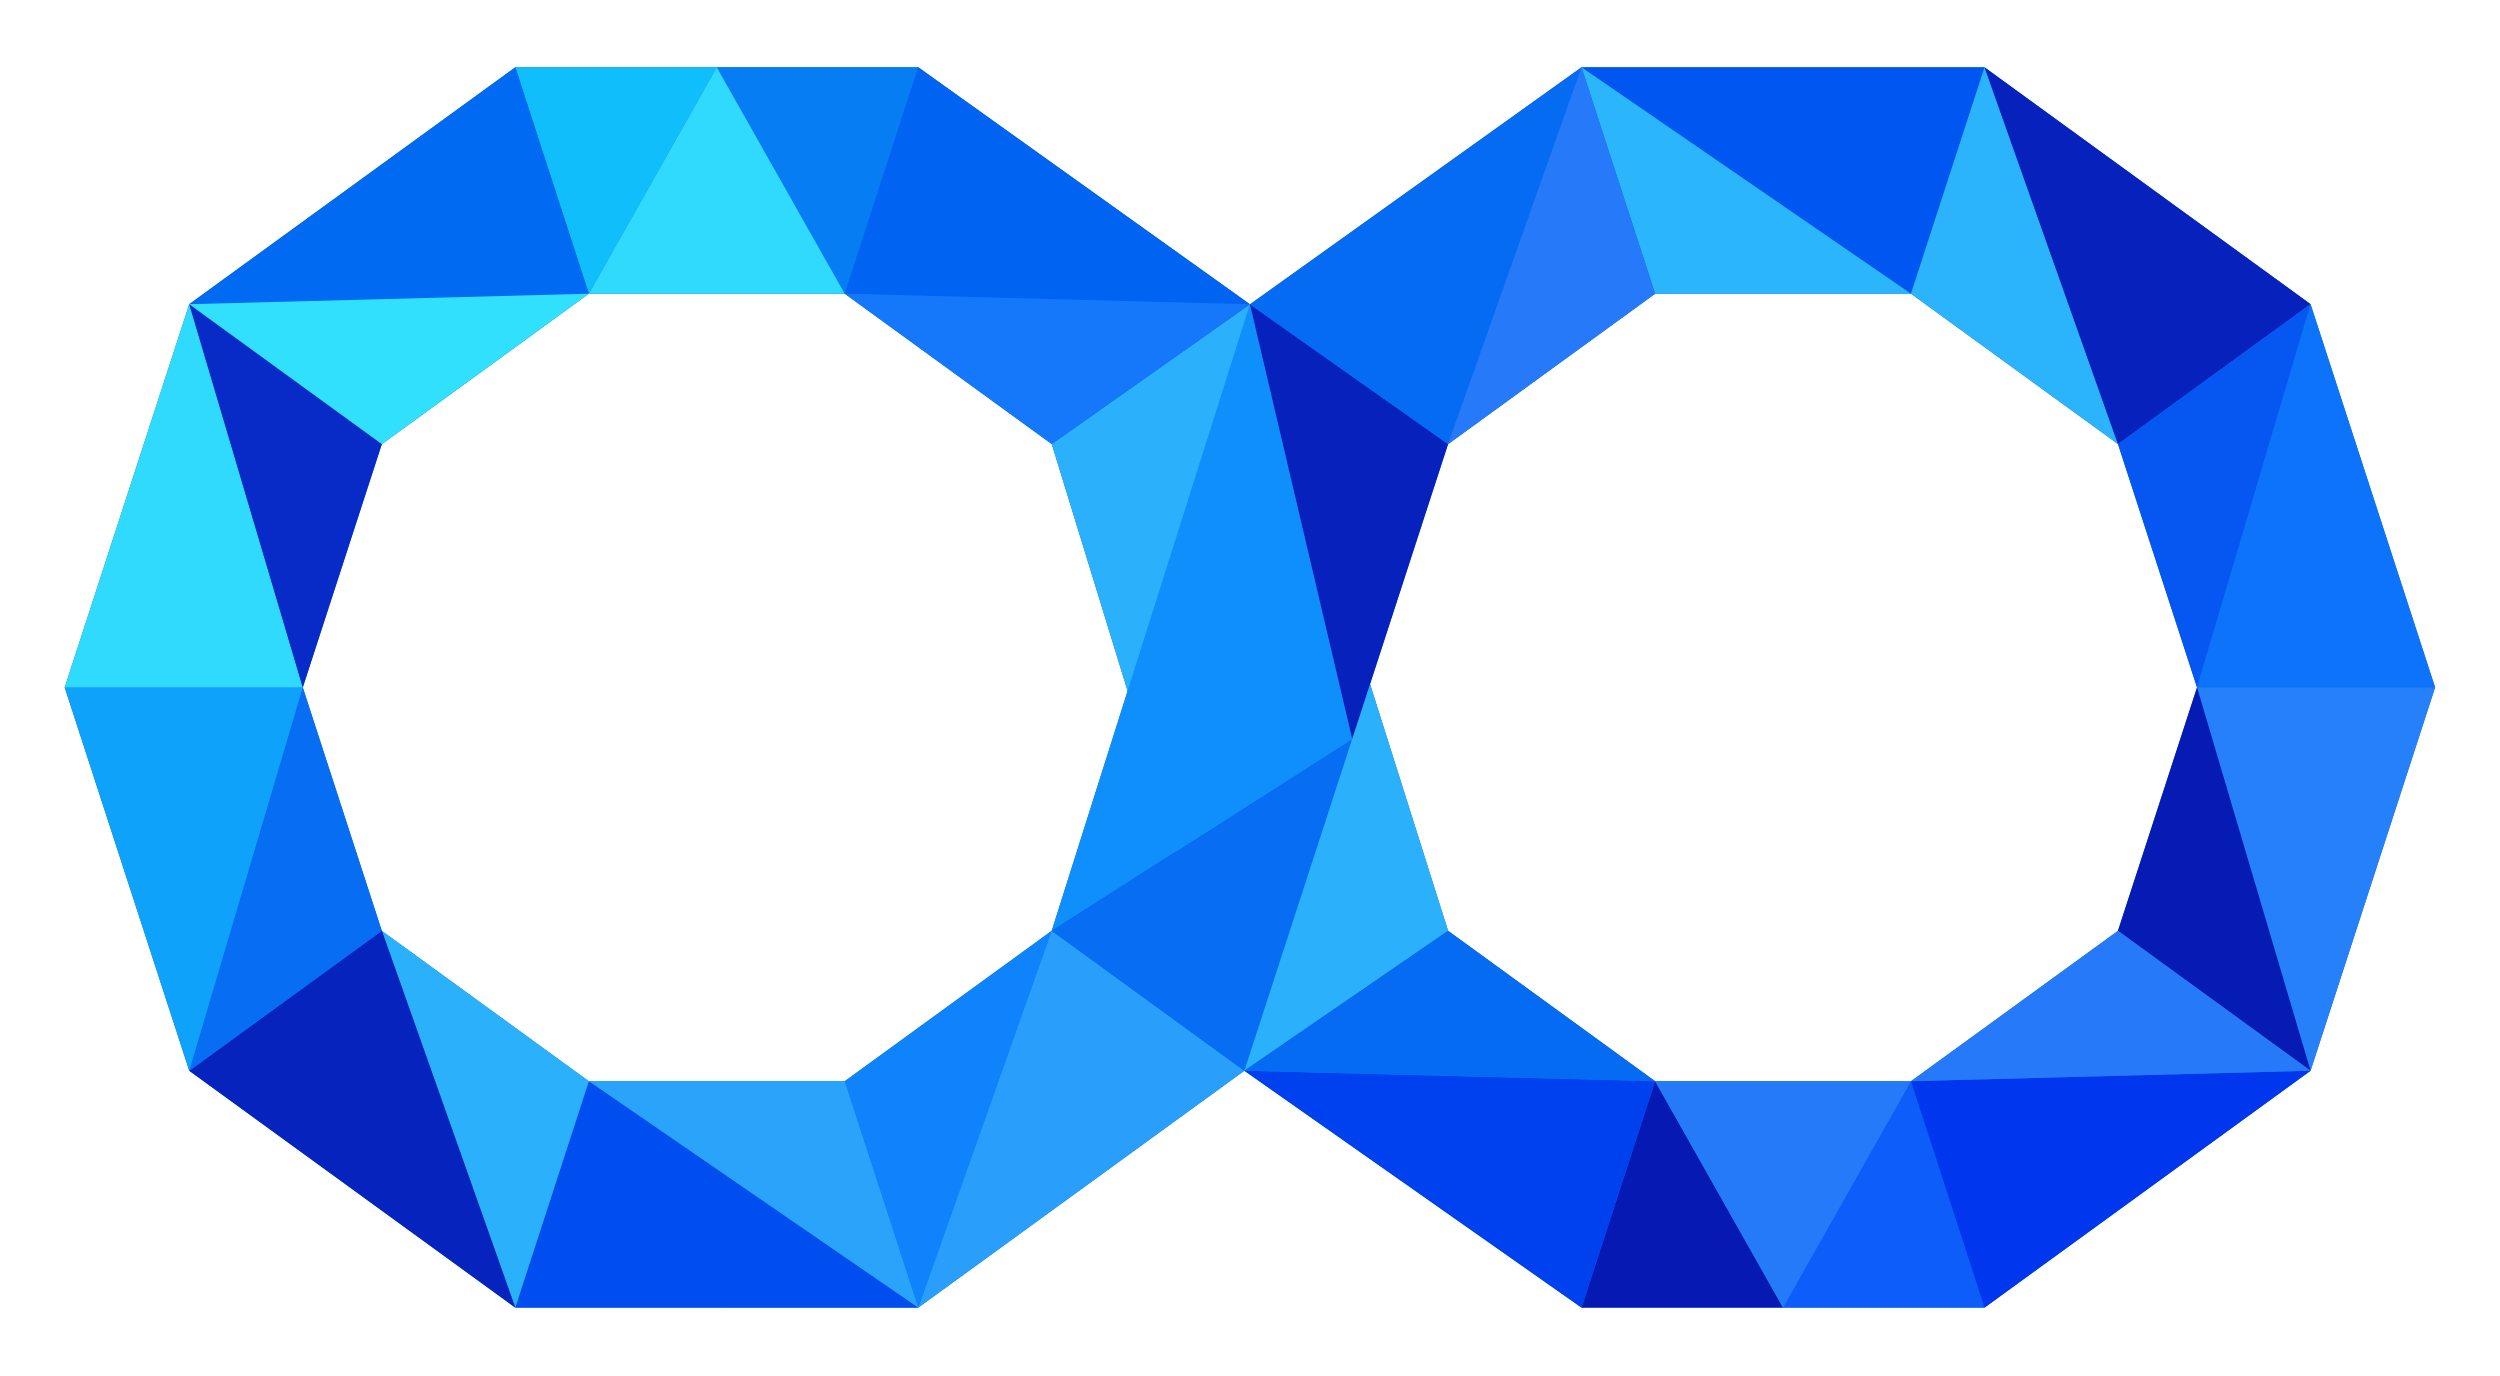
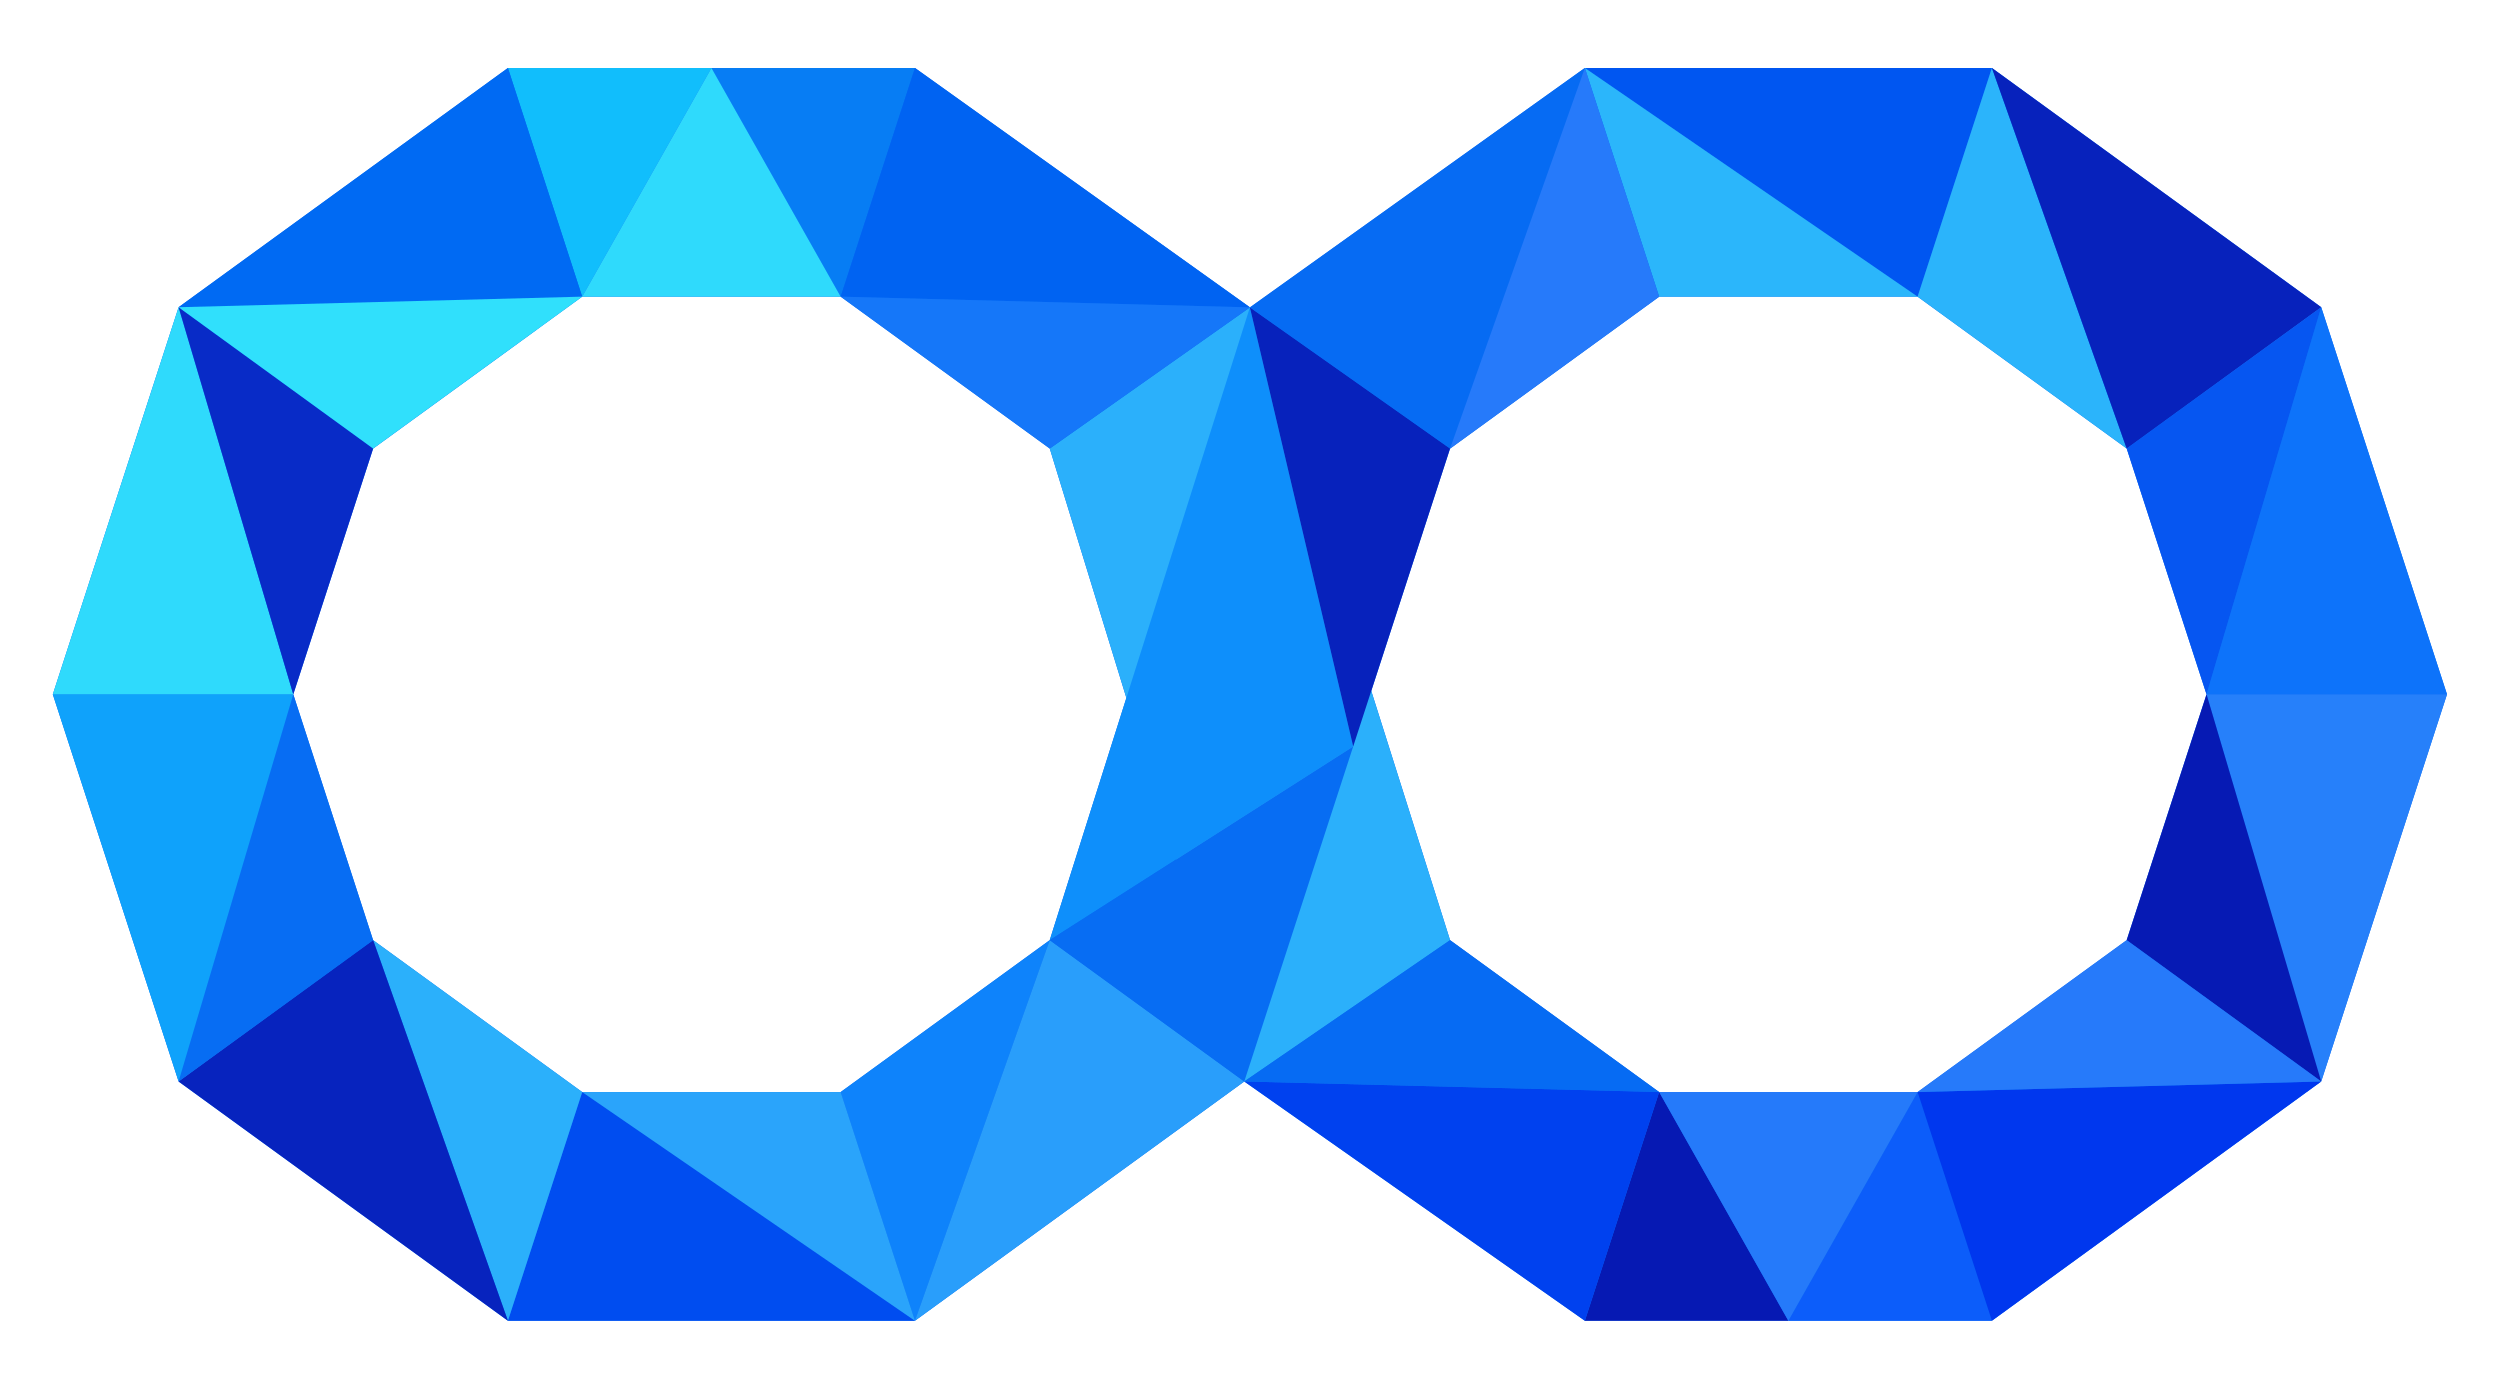
- <svg xmlns="http://www.w3.org/2000/svg" viewBox="0 0 4167 2292" version="1.1">
-   <path fill="#066bf3" d="M1194.71,112.167l-213.25,377.375l-122.583,-377.375l335.833,0Zm213.25,377.375l122.625,-377.375l-335.875,0l213.25,377.375Zm-213.25,-377.375l-213.25,377.375l426.5,0l-213.25,-377.375Zm213.25,377.375l675.625,17.708l-553,-395.083l-122.625,377.375Zm1005.71,1061.96l-330.125,-1044.25l-675.584,-17.75l345.084,250.708l320.833,1044.46l684.708,17.458l-344.916,-250.625Zm-660.667,0l-345.042,250.708l122.625,377.375l222.417,-628.083Zm-558.333,250.708l335.875,377.375l-122.625,-377.375l-213.25,0Zm335.875,377.375l-549.042,-377.416l-122.625,377.375l671.667,0.041Zm-335.875,-377.375l-213.167,0l549.083,377.375l-335.916,-377.375Zm-558.334,-250.708l222.459,628.083l122.625,-377.375l-345.084,-250.708Zm0,0l-320.833,233.333l543.458,394.834l-222.625,-628.167Zm0,0l-131.666,-405.667l-189.25,638.875l320.916,-233.208Zm-528.5,-405.667l207.584,638.875l189.25,-638.875l-396.834,0Zm396.834,0l-189.25,-638.833l-207.584,638.833l396.834,0Zm0,0l131.791,-405.625l-320.833,-233.333l189.042,638.958Zm-189.25,-638.833l592.208,36.167l-48.75,-431l-543.458,394.833Zm0,0l321.041,233.333l271.167,-197.041l-592.208,-36.292Zm543.458,-394.833l48.75,431l73.833,-53.625l-122.583,-377.375Zm2448.92,2067.38l-122.584,-377.375l-213.25,377.375l335.834,0Zm-549.084,-377.375l-122.625,377.375l335.875,0l-213.25,-377.375Zm213.25,377.375l213.25,-377.375l-426.5,0l213.25,377.375Zm-213.25,-377.375l-684.666,-17.459l562.041,394.834l122.625,-377.375Zm-122.625,-1690.04l-552.541,395.125l-129.167,408.125l459.333,-175l345.084,-250.708l-122.709,-377.542Zm335.875,377.417l-335.875,-377.375l122.625,377.375l213.25,0Zm-335.875,-377.375l549.084,377.375l122.625,-377.375l-671.709,0Zm335.875,377.375l213.209,0l-549.084,-377.375l335.875,377.375Zm558.334,250.666l-222.5,-628.041l-122.625,377.375l345.125,250.666Zm0,0l320.833,-233.333l-543.333,-394.708l222.5,628.041Zm0,0l131.708,405.625l189.25,-638.833l-320.958,233.208Zm528.541,405.625l-207.583,-638.833l-189.25,638.833l396.833,0Zm-396.833,0l189.25,638.875l207.583,-638.875l-396.833,0Zm0,0l-131.792,405.625l320.834,233.334l-189.042,-638.959Zm189.25,638.875l-592.208,-36.208l48.75,431.042l543.458,-394.834Zm0,0l-320.833,-233.333l-271.167,197.042l592,36.291Zm-543.458,394.834l-48.75,-431.042l-73.834,53.667l122.584,377.375Zm-1554.75,-628.125l-222.417,628.083l543.417,-394.833l179.75,-552.792l-500.75,319.542Zm500.75,-319.542l-299.417,-316.667l-201.375,636.25l500.792,-319.583Zm-299.417,-316.667l299.417,316.667l115.75,-356.042l-415.167,39.375Zm415.167,-39.541l44.125,-135.625l-459.292,175l415.167,-39.375Z" />
-   <path fill="#11befc" d="M858.875,112.167l122.583,377.375l213.292,-377.375l-335.875,0Z" />
-   <path fill="#077df4" d="M1408,489.542l122.583,-377.375l-335.833,0l213.25,377.375Z" />
-   <path fill="#2fdafc" d="M1194.75,112.167l-213.292,377.375l426.542,0l-213.25,-377.375Z" />
-   <path fill="#0063f2" d="M1408,489.542l675.333,17.708l-552.75,-395.083l-122.583,377.375Z" />
-   <path fill="#2bb0fb" d="M2413.67,1551.5l-339.625,233.208l-321,-1044.5l330.291,-232.958l330.334,1044.25Z" />
-   <path fill="#0e83fb" d="M1753,1551.46l-345.042,250.667l122.625,377.417l222.417,-628.084Z" />
-   <path fill="#004df0" d="M858.875,2179.54l122.625,-377.417l549.083,377.417l-671.708,0Z" />
-   <path fill="#2aa4fb" d="M1530.58,2179.54l-549.083,-377.417l426.458,0l122.625,377.417Z" />
-   <path fill="#2bb0fb" d="M636.458,1551.46l222.417,628.084l122.625,-377.417l-345.042,-250.667Z" />
-   <path fill="#0723be" d="M636.458,1551.46l-321.041,233.25l543.458,394.834l-222.417,-628.084Z" />
-   <path fill="#076df3" d="M636.458,1551.46l-131.791,-405.625l-189.25,638.875l321.041,-233.25Z" />
-   <path fill="#0fa2fb" d="M107.833,1145.83l207.584,638.875l189.25,-638.875l-396.834,0Z" />
-   <path fill="#2fdafc" d="M107.833,1145.83l207.584,-638.833l189.25,638.833l-396.834,0Z" />
-   <path fill="#082bc7" d="M315.417,507l321.041,233.208l-131.791,405.625l-189.25,-638.833Z" />
-   <path fill="#006af3" d="M315.417,507l666.041,-17.458l-122.583,-377.375l-543.458,394.833Z" />
-   <path fill="#30e0fc" d="M315.417,507l321.041,233.208l345,-250.666l-666.041,17.458Z" />
-   <path fill="#0c5dfa" d="M3307.79,2179.54l-122.584,-377.417l-213.291,377.417l335.875,0Z" />
-   <path fill="#0619b3" d="M2758.71,1802.13l-122.625,377.417l335.834,0l-213.209,-377.417Z" />
-   <path fill="#257afa" d="M2971.92,2179.54l213.291,-377.417l-426.5,0l213.209,377.417Z" />
-   <path fill="#0041ef" d="M2758.71,1802.13l-684.666,-17.417l562.041,394.834l122.625,-377.417Z" />
-   <path fill="#0056f1" d="M3307.79,112.167l-122.625,377.375l-549.084,-377.375l671.709,0Z" />
-   <path fill="#2bb6fb" d="M2636.08,112.167l549.084,377.375l-426.417,0l-122.667,-377.375Z" />
-   <path fill="#2bb4fb" d="M3530.21,740.208l-222.416,-628.041l-122.625,377.375l345.041,250.666Z" />
-   <path fill="#0722bc" d="M3530.21,740.208l321.042,-233.208l-543.458,-394.833l222.416,628.041Z" />
-   <path fill="#0656f1" d="M3530.21,740.208l131.792,405.625l189.25,-638.833l-321.042,233.208Z" />
-   <path fill="#0d73fa" d="M4058.83,1145.83l-207.583,-638.833l-189.25,638.833l396.833,0Z" />
-   <path fill="#2680fa" d="M4058.83,1145.83l-207.583,638.875l-189.25,-638.875l396.833,0Z" />
-   <path fill="#061ab4" d="M3851.25,1784.71l-321.042,-233.25l131.792,-405.625l189.25,638.875Z" />
-   <path fill="#0037ee" d="M3851.25,1784.71l-666.083,17.417l122.625,377.417l543.458,-394.834Z" />
-   <path fill="#267afa" d="M3851.25,1784.71l-321.042,-233.25l-345,250.667l666.042,-17.417Z" />
-   <path fill="#0e8ffb" d="M1753,1551.46l330.333,-1044.21l170.459,724.625l-500.792,319.583Z" />
-   <path fill="#0722bc" d="M2083.33,507.25l330.334,232.958l-159.875,491.667l-170.459,-724.625Z" />
-   <path fill="#299efb" d="M2074.04,1784.71l-321.042,-233.25l-222.417,628.084l543.459,-394.834Z" />
-   <path fill="#066bf3" d="M2758.71,1802.13l-345.041,-250.667l-339.625,233.25l684.666,17.417Z" />
-   <path fill="#076df3" d="M2074.04,1784.71l179.75,-552.833l-500.792,319.583l321.042,233.25Z" />
-   <path fill="#1577f9" d="M2083.33,507.25l-675.375,-17.708l345.042,250.666l330.333,-232.958Z" />
-   <path fill="#066bf3" d="M2083.33,507.25l552.75,-395.083l-222.416,628.041l-330.334,-232.958Z" />
-   <path fill="#267afa" d="M2636.08,112.167l122.625,377.375l-345.041,250.666l222.416,-628.041Z" />
+ <svg xmlns="http://www.w3.org/2000/svg" viewBox="0 0 1800 1000" version="1.1">
+   <path fill="#066bf3" d="M512.221,48.938l-93.041,164.649l-53.483,-164.649l146.524,0Zm93.041,164.649l53.501,-164.649l-146.542,0l93.041,164.649Zm-93.041,-164.649l-93.041,164.649l186.082,0l-93.041,-164.649Zm93.041,164.649l294.775,7.726l-241.274,-172.375l-53.501,164.649Zm438.791,463.334l-144.033,-455.607l-294.758,-7.744l150.56,109.384l139.98,455.698l298.738,7.617l-150.487,-109.348l0,0Zm-288.249,0l-150.542,109.384l53.502,164.648l97.04,-274.032Zm-243.601,109.384l146.543,164.648l-53.502,-164.648l-93.041,0Zm146.543,164.648l-239.547,-164.666l-53.502,164.648l293.049,0.018Zm-146.543,-164.648l-93.004,0l239.565,164.648l-146.561,-164.648Zm-243.601,-109.384l97.059,274.032l53.501,-164.648l-150.56,-109.384Zm0,0l-139.979,101.803l237.11,172.266l-97.131,-274.069Zm0,0l-57.446,-176.993l-82.57,278.741l140.016,-101.748Zm-230.585,-176.993l90.569,278.741l82.57,-278.741l-173.139,0Zm173.139,0l-82.57,-278.723l-90.569,278.723l173.139,0Zm0,0l57.501,-176.974l-139.98,-101.803l82.479,278.777Zm-82.57,-278.723l258.381,15.78l-21.27,-188.046l-237.111,172.266Zm0,0l140.071,101.803l118.31,-85.969l-258.381,-15.834Zm237.111,-172.266l21.27,188.046l32.213,-23.397l-53.483,-164.649Zm1068.46,901.999l-53.483,-164.649l-93.041,164.649l146.524,0Zm-239.565,-164.649l-53.501,164.649l146.542,0l-93.041,-164.649Zm93.041,164.649l93.041,-164.649l-186.082,0l93.041,164.649Zm-93.041,-164.649l-298.72,-7.618l245.219,172.267l53.501,-164.649Zm-53.501,-737.365l-241.074,172.393l-56.356,178.065l200.407,-76.352l150.561,-109.384l-53.538,-164.722Zm146.542,164.667l-146.542,-164.649l53.501,164.649l93.041,0Zm-146.542,-164.649l239.565,164.649l53.501,-164.649l-293.066,0Zm146.542,164.649l93.023,0l-239.565,-164.649l146.542,164.649Zm243.601,109.366l-97.077,-274.015l-53.501,164.649l150.578,109.366Zm0,0l139.98,-101.803l-237.057,-172.212l97.077,274.015Zm0,0l57.464,176.974l82.57,-278.723l-140.034,101.749Zm230.603,176.974l-90.569,-278.723l-82.57,278.723l173.139,0Zm-173.139,0l82.57,278.741l90.569,-278.741l-173.139,0Zm0,0l-57.5,176.974l139.98,101.804l-82.48,-278.778Zm82.57,278.741l-258.38,-15.797l21.269,188.063l237.111,-172.266Zm0,0l-139.979,-101.803l-118.31,85.97l258.289,15.833Zm-237.111,172.266l-21.269,-188.063l-32.214,23.415l53.483,164.648Zm-678.337,-274.051l-97.041,274.033l237.093,-172.266l78.425,-241.183l-218.477,139.416Zm218.477,-139.416l-130.636,-138.162l-87.86,277.596l218.496,-139.434Zm-130.636,-138.162l130.636,138.162l50.502,-155.341l-181.138,17.179Zm181.138,-17.251l19.252,-59.174l-200.39,76.353l181.138,-17.179Z" />
+   <path fill="#11befc" d="M365.696,48.938l53.483,164.649l93.059,-164.649l-146.542,0Z" />
+   <path fill="#077df4" d="M605.279,213.587l53.483,-164.649l-146.524,0l93.041,164.649Z" />
+   <path fill="#2fdafc" d="M512.238,48.938l-93.059,164.649l186.1,0l-93.041,-164.649Z" />
+   <path fill="#0063f2" d="M605.279,213.587l294.648,7.726l-241.165,-172.375l-53.483,164.649Z" />
+   <path fill="#2bb0fb" d="M1044.05,676.92l-148.178,101.748l-140.053,-455.715l144.106,-101.64l144.125,455.607Z" />
+   <path fill="#0e83fb" d="M755.803,676.902l-150.542,109.366l53.501,164.667l97.041,-274.033Z" />
+   <path fill="#004df0" d="M365.696,950.934l53.501,-164.667l239.565,164.667l-293.066,0Z" />
+   <path fill="#2aa4fb" d="M658.761,950.934l-239.565,-164.667l186.064,0l53.501,164.667Z" />
+   <path fill="#2bb0fb" d="M268.655,676.902l97.041,274.033l53.501,-164.667l-150.542,-109.366Z" />
+   <path fill="#0723be" d="M268.655,676.902l-140.07,101.767l237.111,172.266l-97.041,-274.033Z" />
+   <path fill="#076df3" d="M268.655,676.902l-57.5,-176.974l-82.57,278.741l140.07,-101.767Z" />
+   <path fill="#0fa2fb" d="M38.016,499.926l90.569,278.741l82.57,-278.741l-173.139,0Z" />
+   <path fill="#2fdafc" d="M38.016,499.926l90.569,-278.723l82.57,278.723l-173.139,0Z" />
+   <path fill="#082bc7" d="M128.585,221.204l140.07,101.749l-57.5,176.974l-82.57,-278.723Z" />
+   <path fill="#006af3" d="M128.585,221.204l290.594,-7.617l-53.483,-164.649l-237.111,172.266Z" />
+   <path fill="#30e0fc" d="M128.585,221.204l140.07,101.749l150.524,-109.366l-290.594,7.617Z" />
+   <path fill="#0c5dfa" d="M1434.16,950.934l-53.483,-164.667l-93.059,164.667l146.542,0Z" />
+   <path fill="#0619b3" d="M1194.59,786.27l-53.501,164.667l146.524,0l-93.023,-164.667Z" />
+   <path fill="#257afa" d="M1287.62,950.934l93.059,-164.667l-186.082,0l93.023,164.667Z" />
+   <path fill="#0041ef" d="M1194.59,786.27l-298.72,-7.599l245.219,172.266l53.501,-164.667Z" />
+   <path fill="#0056f1" d="M1434.16,48.938l-53.501,164.649l-239.566,-164.649l293.067,0Z" />
+   <path fill="#2bb6fb" d="M1141.09,48.938l239.565,164.649l-186.046,0l-53.519,-164.649Z" />
+   <path fill="#2bb4fb" d="M1531.2,322.953l-97.04,-274.015l-53.502,164.649l150.542,109.366Z" />
+   <path fill="#0722bc" d="M1531.2,322.953l140.071,-101.749l-237.111,-172.266l97.04,274.015Z" />
+   <path fill="#0656f1" d="M1531.2,322.953l57.501,176.974l82.57,-278.723l-140.071,101.749Z" />
+   <path fill="#0d73fa" d="M1761.84,499.926l-90.569,-278.723l-82.569,278.723l173.138,0Z" />
+   <path fill="#2680fa" d="M1761.84,499.926l-90.569,278.741l-82.569,-278.741l173.138,0Z" />
+   <path fill="#061ab4" d="M1671.27,778.669l-140.071,-101.767l57.501,-176.974l82.57,278.741Z" />
+   <path fill="#0037ee" d="M1671.27,778.669l-290.612,7.599l53.501,164.667l237.111,-172.266Z" />
+   <path fill="#267afa" d="M1671.27,778.669l-140.071,-101.767l-150.524,109.366l290.595,-7.599Z" />
+   <path fill="#0e8ffb" d="M755.803,676.902l144.124,-455.589l74.371,316.154l-218.495,139.434l0,0.001Z" />
+   <path fill="#0722bc" d="M899.926,221.313l144.125,101.64l-69.754,214.514l-74.371,-316.154Z" />
+   <path fill="#299efb" d="M895.873,778.669l-140.071,-101.767l-97.041,274.033l237.112,-172.266Z" />
+   <path fill="#066bf3" d="M1194.59,786.27l-150.541,-109.366l-148.179,101.767l298.72,7.599Z" />
+   <path fill="#076df3" d="M895.873,778.669l78.425,-241.201l-218.496,139.434l140.071,101.767Z" />
+   <path fill="#1577f9" d="M899.926,221.313l-294.666,-7.726l150.541,109.366l144.125,-101.64Z" />
+   <path fill="#066bf3" d="M899.926,221.313l241.165,-172.375l-97.04,274.015l-144.125,-101.64Z" />
+   <path fill="#267afa" d="M1141.09,48.938l53.501,164.649l-150.541,109.366l97.04,-274.015Z" />
</svg>
